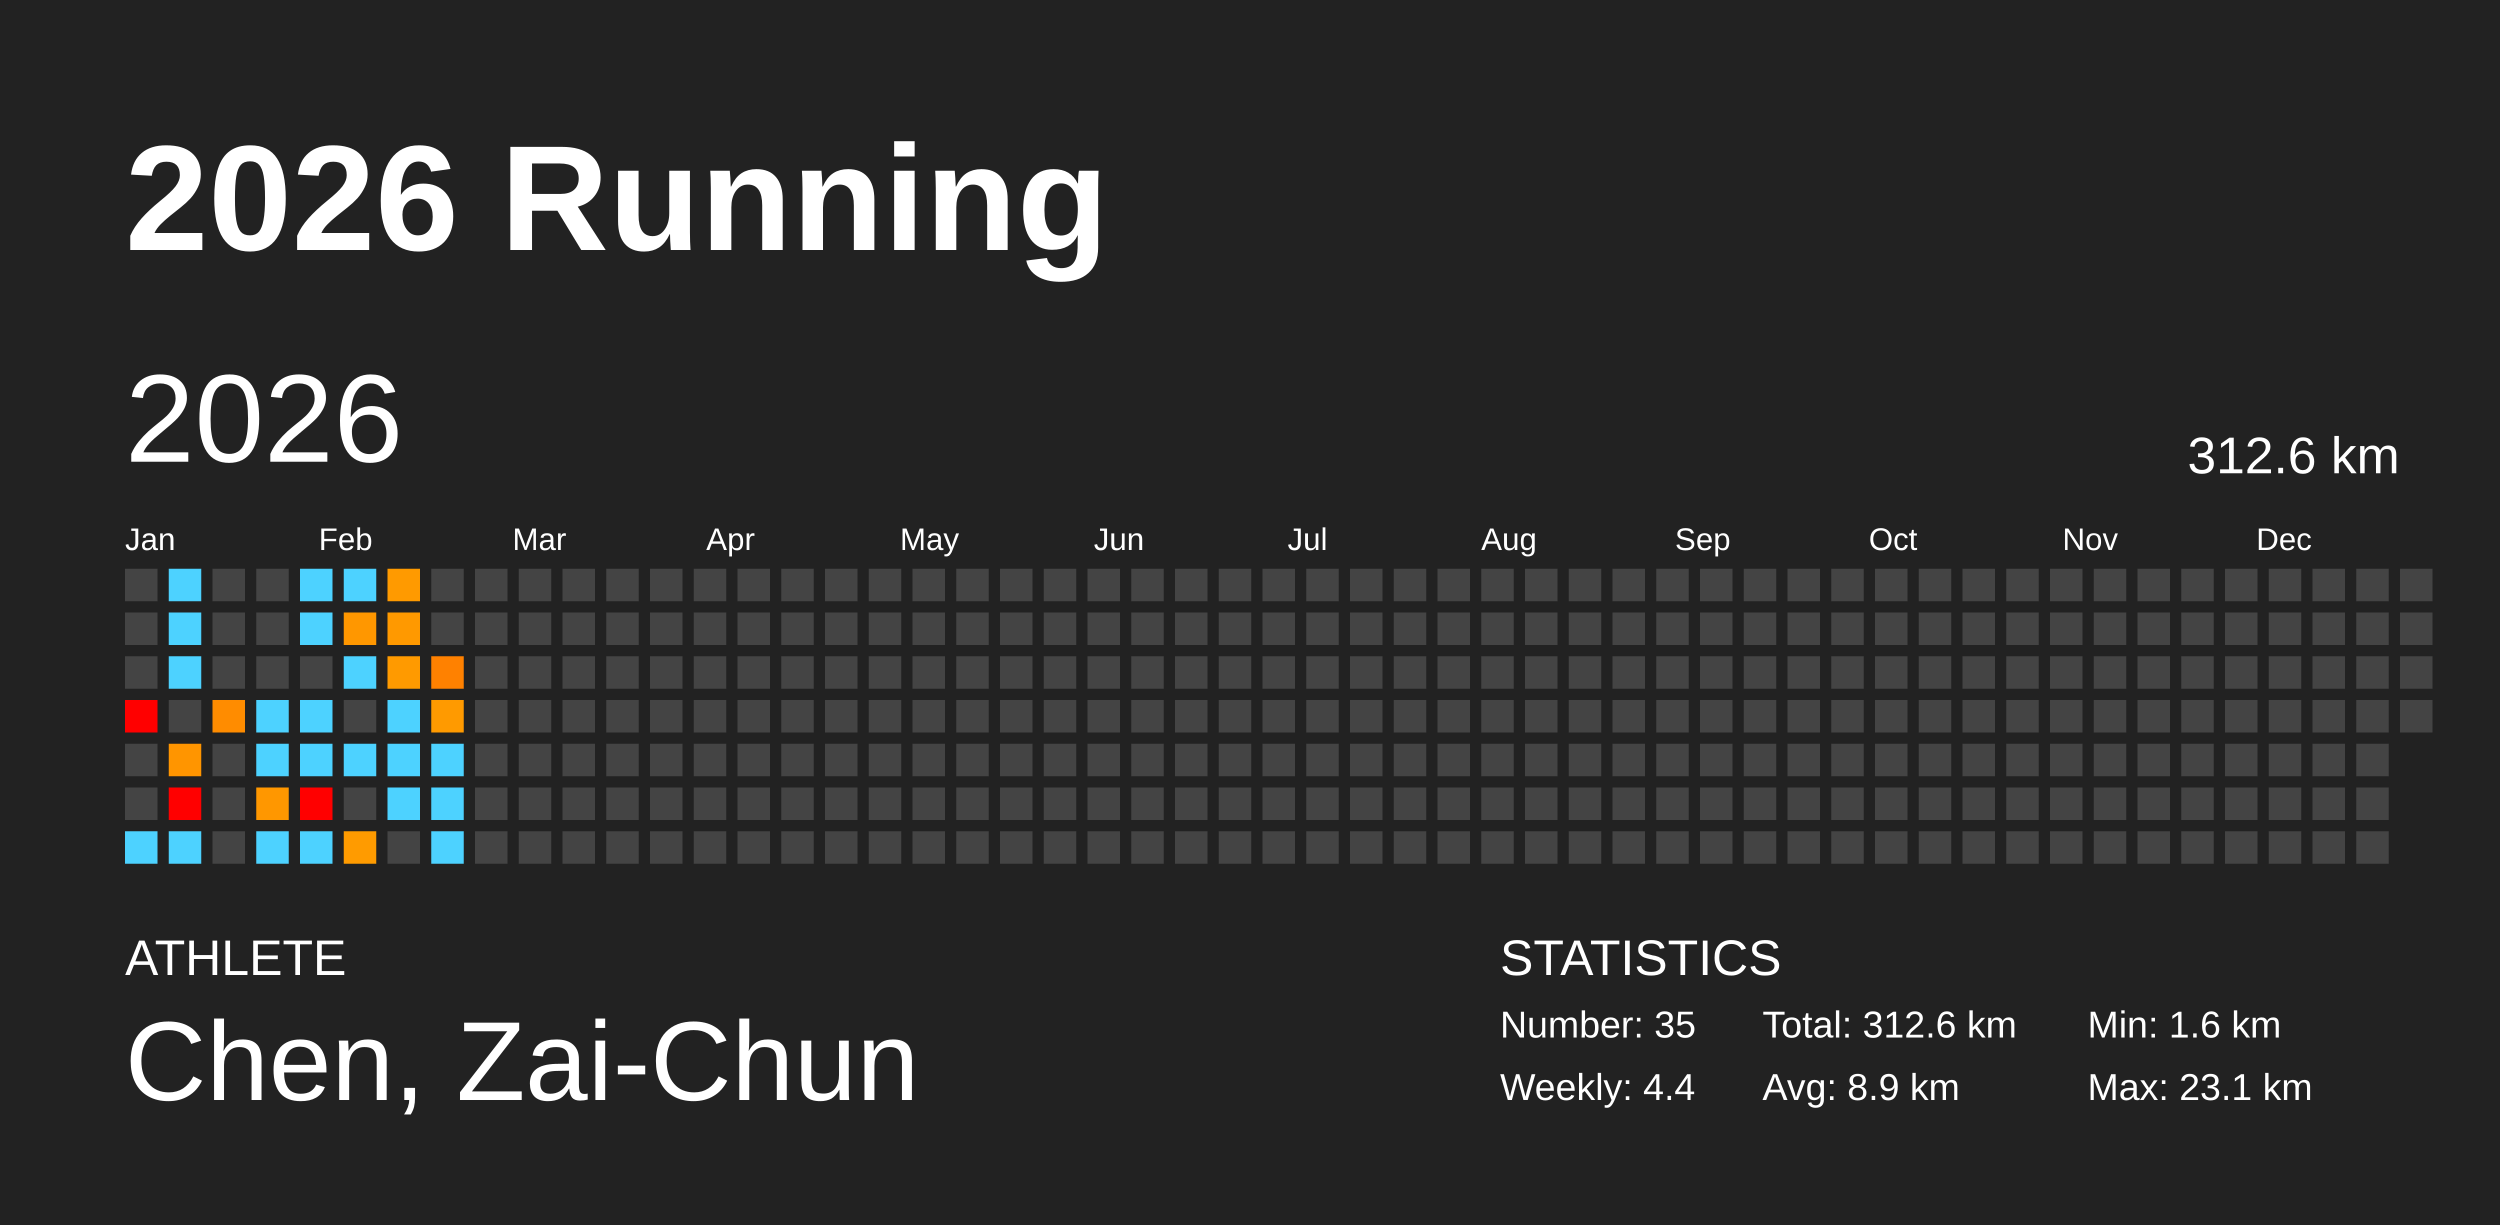
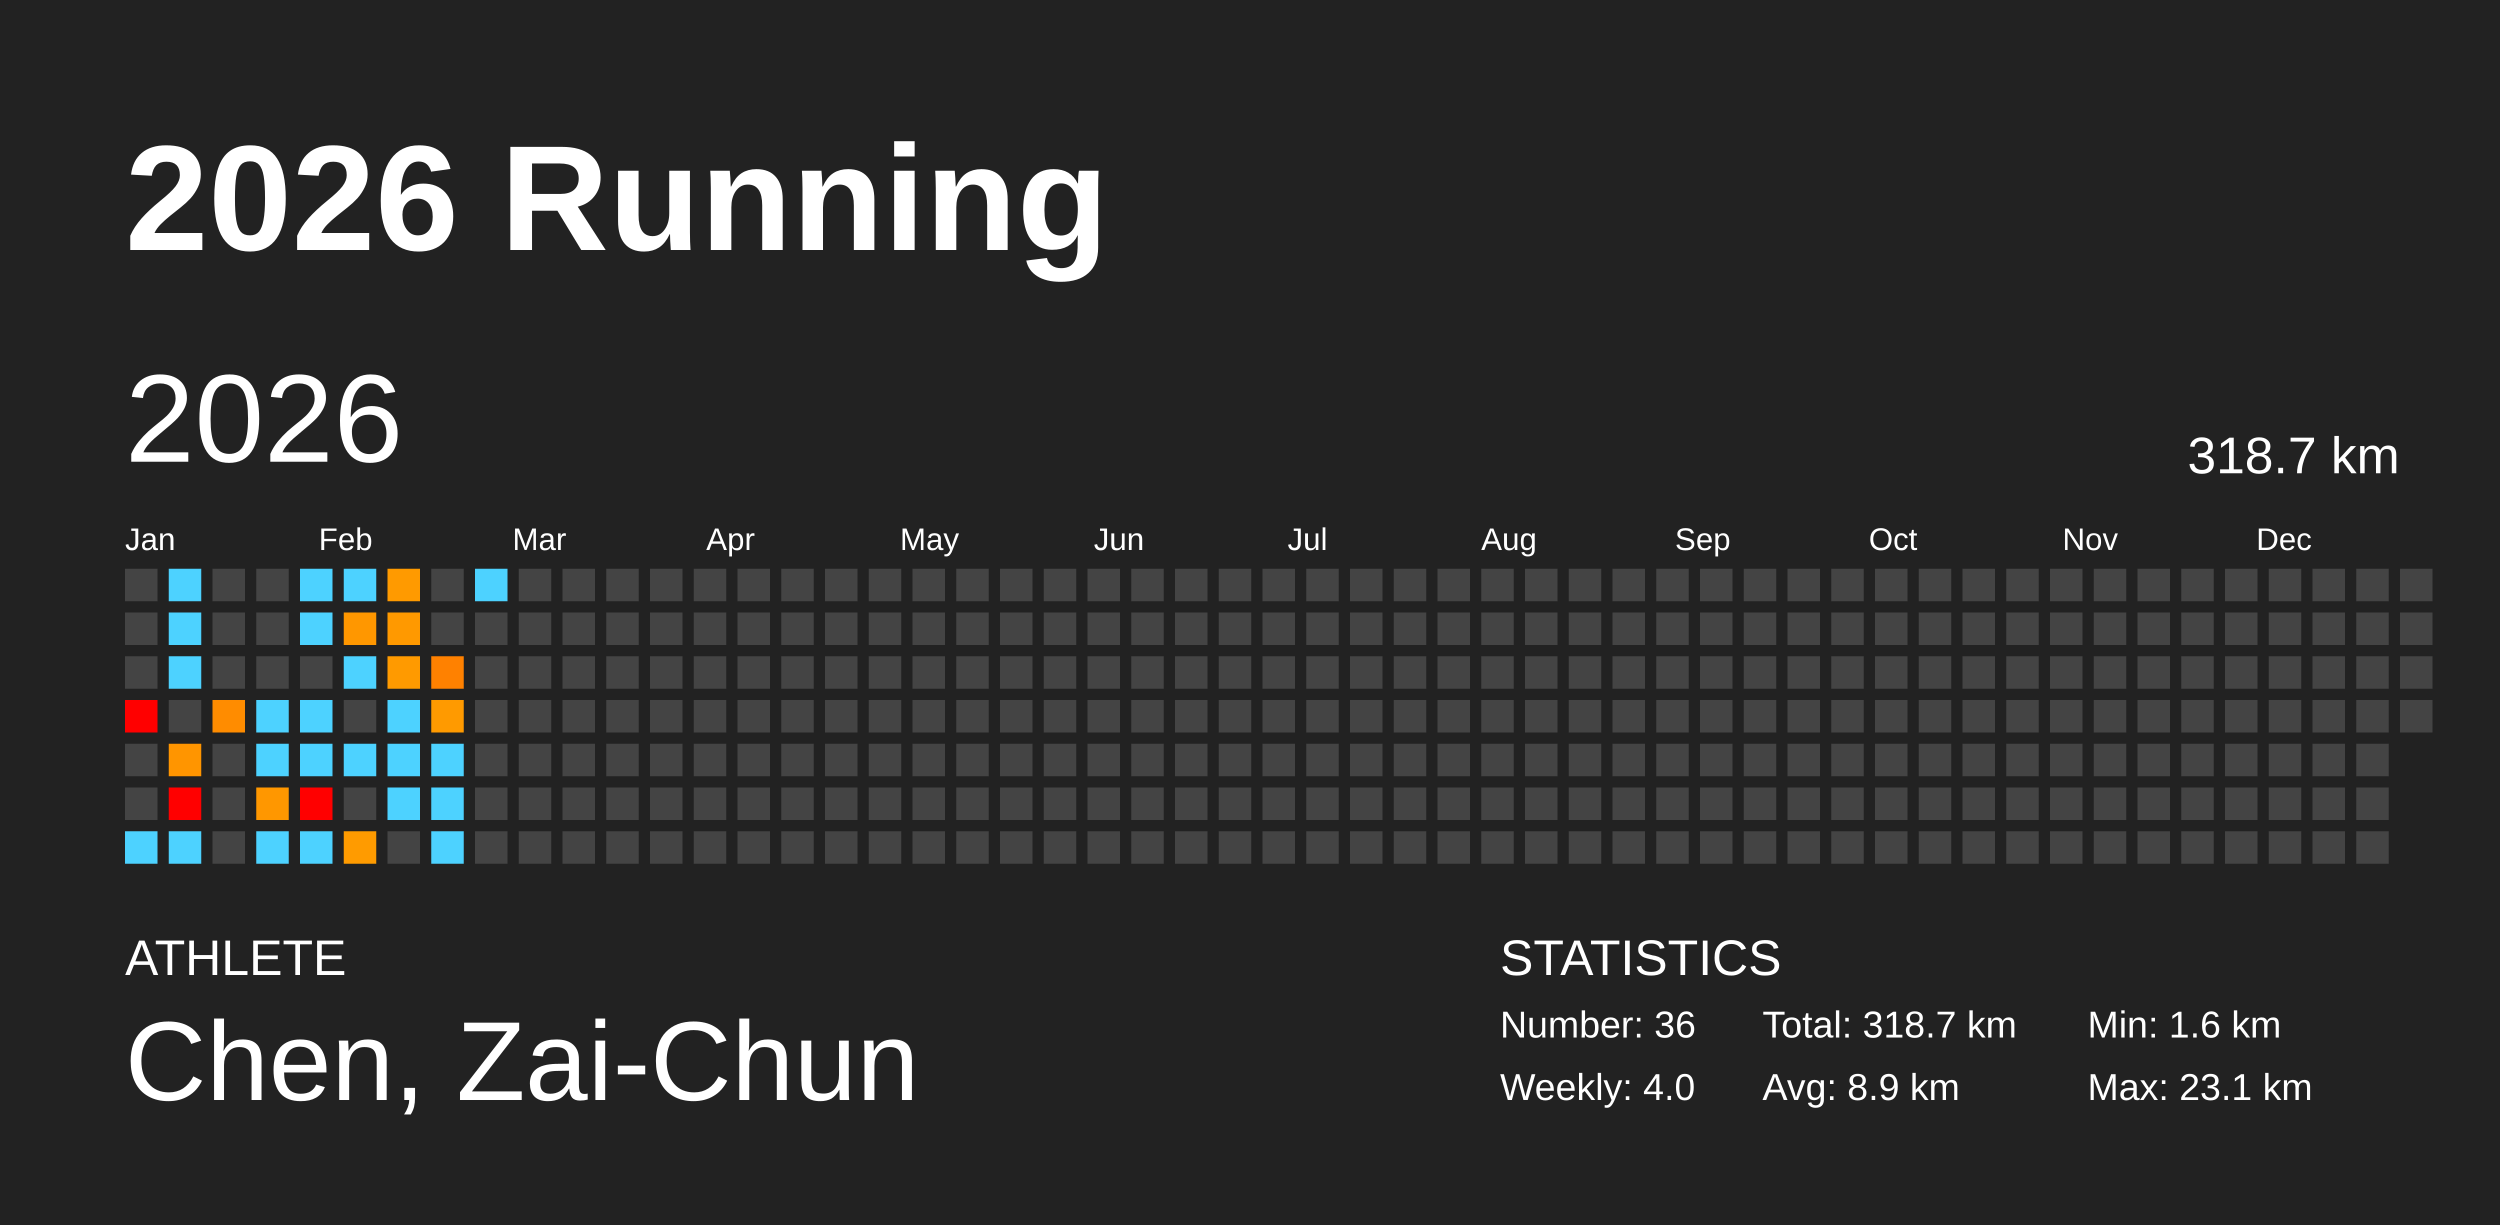
<svg xmlns="http://www.w3.org/2000/svg" baseProfile="full" height="98mm" version="1.1" viewBox="0,0,200,98" width="200mm">
  <defs />
  <rect fill="#222222" height="98" width="200" x="0" y="0" />
  <text fill="#FFFFFF" style="font-size:12px; font-family:Arial; font-weight:bold;" x="10" y="20">2026 Running</text>
  <text fill="#FFFFFF" style="font-size:4px; font-family:Arial" x="10" y="78">ATHLETE</text>
  <text fill="#FFFFFF" style="font-size:9px; font-family:Arial" x="10" y="88">Chen, Zai-Chun</text>
  <text fill="#FFFFFF" style="font-size:4px; font-family:Arial" x="120" y="78">STATISTICS</text>
-   <text fill="#FFFFFF" style="font-size:3px; font-family:Arial" x="120" y="83">Number: 35</text>
-   <text fill="#FFFFFF" style="font-size:3px; font-family:Arial" x="120" y="88">Weekly: 4.4</text>
-   <text fill="#FFFFFF" style="font-size:3px; font-family:Arial" x="141" y="83">Total: 312.6 km</text>
+   <text fill="#FFFFFF" style="font-size:3px; font-family:Arial" x="120" y="83">Number: 36</text>
+   <text fill="#FFFFFF" style="font-size:3px; font-family:Arial" x="120" y="88">Weekly: 4.0</text>
+   <text fill="#FFFFFF" style="font-size:3px; font-family:Arial" x="141" y="83">Total: 318.7 km</text>
  <text fill="#FFFFFF" style="font-size:3px; font-family:Arial" x="141" y="88">Avg: 8.9 km</text>
  <text fill="#FFFFFF" style="font-size:3px; font-family:Arial" x="167" y="83">Min: 1.6 km</text>
  <text fill="#FFFFFF" style="font-size:3px; font-family:Arial" x="167" y="88">Max: 23.1 km</text>
  <text dominant-baseline="hanging" fill="#FFFFFF" style="font-size:10.0px; font-family:Arial;" x="10" y="30">2026</text>
-   <text dominant-baseline="hanging" fill="#FFFFFF" style="font-size:4.125px; font-family:Arial;" x="175" y="35">312.6 km</text>
+   <text dominant-baseline="hanging" fill="#FFFFFF" style="font-size:4.125px; font-family:Arial;" x="175" y="35">318.7 km</text>
  <text fill="#FFFFFF" style="font-size:2.5px; font-family:Arial" x="10.0" y="44">Jan</text>
  <text fill="#FFFFFF" style="font-size:2.5px; font-family:Arial" x="25.5" y="44">Feb</text>
  <text fill="#FFFFFF" style="font-size:2.5px; font-family:Arial" x="41.0" y="44">Mar</text>
  <text fill="#FFFFFF" style="font-size:2.5px; font-family:Arial" x="56.5" y="44">Apr</text>
  <text fill="#FFFFFF" style="font-size:2.5px; font-family:Arial" x="72.0" y="44">May</text>
  <text fill="#FFFFFF" style="font-size:2.5px; font-family:Arial" x="87.5" y="44">Jun</text>
  <text fill="#FFFFFF" style="font-size:2.5px; font-family:Arial" x="103.0" y="44">Jul</text>
  <text fill="#FFFFFF" style="font-size:2.5px; font-family:Arial" x="118.5" y="44">Aug</text>
  <text fill="#FFFFFF" style="font-size:2.5px; font-family:Arial" x="134.0" y="44">Sep</text>
  <text fill="#FFFFFF" style="font-size:2.5px; font-family:Arial" x="149.5" y="44">Oct</text>
  <text fill="#FFFFFF" style="font-size:2.5px; font-family:Arial" x="165.0" y="44">Nov</text>
  <text fill="#FFFFFF" style="font-size:2.5px; font-family:Arial" x="180.5" y="44">Dec</text>
  <rect fill="#444444" height="2.6" width="2.6" x="10.0" y="45.5" />
  <rect fill="#444444" height="2.6" width="2.6" x="10.0" y="49.0" />
  <rect fill="#444444" height="2.6" width="2.6" x="10.0" y="52.5" />
  <rect fill="red" height="2.6" width="2.6" x="10.0" y="56.0" />
  <rect fill="#444444" height="2.6" width="2.6" x="10.0" y="59.5" />
  <rect fill="#444444" height="2.6" width="2.6" x="10.0" y="63.0" />
  <rect fill="#4dd2ff" height="2.6" width="2.6" x="10.0" y="66.5" />
  <rect fill="#4dd2ff" height="2.6" width="2.6" x="13.5" y="45.5" />
  <rect fill="#4dd2ff" height="2.6" width="2.6" x="13.5" y="49.0" />
  <rect fill="#4dd2ff" height="2.6" width="2.6" x="13.5" y="52.5" />
  <rect fill="#444444" height="2.6" width="2.6" x="13.5" y="56.0" />
  <rect fill="#ff9500" height="2.6" width="2.6" x="13.5" y="59.5" />
  <rect fill="red" height="2.6" width="2.6" x="13.5" y="63.0" />
  <rect fill="#4dd2ff" height="2.6" width="2.6" x="13.5" y="66.5" />
  <rect fill="#444444" height="2.6" width="2.6" x="17.0" y="45.5" />
  <rect fill="#444444" height="2.6" width="2.6" x="17.0" y="49.0" />
  <rect fill="#444444" height="2.6" width="2.6" x="17.0" y="52.5" />
  <rect fill="#ff8c00" height="2.6" width="2.6" x="17.0" y="56.0" />
  <rect fill="#444444" height="2.6" width="2.6" x="17.0" y="59.5" />
  <rect fill="#444444" height="2.6" width="2.6" x="17.0" y="63.0" />
  <rect fill="#444444" height="2.6" width="2.6" x="17.0" y="66.5" />
  <rect fill="#444444" height="2.6" width="2.6" x="20.5" y="45.5" />
  <rect fill="#444444" height="2.6" width="2.6" x="20.5" y="49.0" />
  <rect fill="#444444" height="2.6" width="2.6" x="20.5" y="52.5" />
  <rect fill="#4dd2ff" height="2.6" width="2.6" x="20.5" y="56.0" />
  <rect fill="#4dd2ff" height="2.6" width="2.6" x="20.5" y="59.5" />
  <rect fill="#ff9700" height="2.6" width="2.6" x="20.5" y="63.0" />
  <rect fill="#4dd2ff" height="2.6" width="2.6" x="20.5" y="66.5" />
  <rect fill="#4dd2ff" height="2.6" width="2.6" x="24.0" y="45.5" />
  <rect fill="#4dd2ff" height="2.6" width="2.6" x="24.0" y="49.0" />
  <rect fill="#444444" height="2.6" width="2.6" x="24.0" y="52.5" />
  <rect fill="#4dd2ff" height="2.6" width="2.6" x="24.0" y="56.0" />
  <rect fill="#4dd2ff" height="2.6" width="2.6" x="24.0" y="59.5" />
  <rect fill="red" height="2.6" width="2.6" x="24.0" y="63.0" />
  <rect fill="#4dd2ff" height="2.6" width="2.6" x="24.0" y="66.5" />
  <rect fill="#4dd2ff" height="2.6" width="2.6" x="27.5" y="45.5" />
  <rect fill="#ff9700" height="2.6" width="2.6" x="27.5" y="49.0" />
  <rect fill="#4dd2ff" height="2.6" width="2.6" x="27.5" y="52.5" />
  <rect fill="#444444" height="2.6" width="2.6" x="27.5" y="56.0" />
  <rect fill="#4dd2ff" height="2.6" width="2.6" x="27.5" y="59.5" />
  <rect fill="#444444" height="2.6" width="2.6" x="27.5" y="63.0" />
  <rect fill="#ff9b00" height="2.6" width="2.6" x="27.5" y="66.5" />
  <rect fill="#ff9a00" height="2.6" width="2.6" x="31.0" y="45.5" />
  <rect fill="#ff9900" height="2.6" width="2.6" x="31.0" y="49.0" />
  <rect fill="#ff9a00" height="2.6" width="2.6" x="31.0" y="52.5" />
  <rect fill="#4dd2ff" height="2.6" width="2.6" x="31.0" y="56.0" />
  <rect fill="#4dd2ff" height="2.6" width="2.6" x="31.0" y="59.5" />
  <rect fill="#4dd2ff" height="2.6" width="2.6" x="31.0" y="63.0" />
  <rect fill="#444444" height="2.6" width="2.6" x="31.0" y="66.5" />
  <rect fill="#444444" height="2.6" width="2.6" x="34.5" y="45.5" />
  <rect fill="#444444" height="2.6" width="2.6" x="34.5" y="49.0" />
  <rect fill="#ff8100" height="2.6" width="2.6" x="34.5" y="52.5" />
  <rect fill="#ff9a00" height="2.6" width="2.6" x="34.5" y="56.0" />
  <rect fill="#4dd2ff" height="2.6" width="2.6" x="34.5" y="59.5" />
  <rect fill="#4dd2ff" height="2.6" width="2.6" x="34.5" y="63.0" />
  <rect fill="#4dd2ff" height="2.6" width="2.6" x="34.5" y="66.5" />
-   <rect fill="#444444" height="2.6" width="2.6" x="38.0" y="45.5" />
+   <rect fill="#4dd2ff" height="2.6" width="2.6" x="38.0" y="45.5" />
  <rect fill="#444444" height="2.6" width="2.6" x="38.0" y="49.0" />
  <rect fill="#444444" height="2.6" width="2.6" x="38.0" y="52.5" />
  <rect fill="#444444" height="2.6" width="2.6" x="38.0" y="56.0" />
  <rect fill="#444444" height="2.6" width="2.6" x="38.0" y="59.5" />
  <rect fill="#444444" height="2.6" width="2.6" x="38.0" y="63.0" />
  <rect fill="#444444" height="2.6" width="2.6" x="38.0" y="66.5" />
  <rect fill="#444444" height="2.6" width="2.6" x="41.5" y="45.5" />
  <rect fill="#444444" height="2.6" width="2.6" x="41.5" y="49.0" />
  <rect fill="#444444" height="2.6" width="2.6" x="41.5" y="52.5" />
  <rect fill="#444444" height="2.6" width="2.6" x="41.5" y="56.0" />
  <rect fill="#444444" height="2.6" width="2.6" x="41.5" y="59.5" />
  <rect fill="#444444" height="2.6" width="2.6" x="41.5" y="63.0" />
  <rect fill="#444444" height="2.6" width="2.6" x="41.5" y="66.5" />
  <rect fill="#444444" height="2.6" width="2.6" x="45.0" y="45.5" />
  <rect fill="#444444" height="2.6" width="2.6" x="45.0" y="49.0" />
  <rect fill="#444444" height="2.6" width="2.6" x="45.0" y="52.5" />
  <rect fill="#444444" height="2.6" width="2.6" x="45.0" y="56.0" />
  <rect fill="#444444" height="2.6" width="2.6" x="45.0" y="59.5" />
  <rect fill="#444444" height="2.6" width="2.6" x="45.0" y="63.0" />
  <rect fill="#444444" height="2.6" width="2.6" x="45.0" y="66.5" />
  <rect fill="#444444" height="2.6" width="2.6" x="48.5" y="45.5" />
  <rect fill="#444444" height="2.6" width="2.6" x="48.5" y="49.0" />
  <rect fill="#444444" height="2.6" width="2.6" x="48.5" y="52.5" />
  <rect fill="#444444" height="2.6" width="2.6" x="48.5" y="56.0" />
  <rect fill="#444444" height="2.6" width="2.6" x="48.5" y="59.5" />
  <rect fill="#444444" height="2.6" width="2.6" x="48.5" y="63.0" />
  <rect fill="#444444" height="2.6" width="2.6" x="48.5" y="66.5" />
  <rect fill="#444444" height="2.6" width="2.6" x="52.0" y="45.5" />
  <rect fill="#444444" height="2.6" width="2.6" x="52.0" y="49.0" />
  <rect fill="#444444" height="2.6" width="2.6" x="52.0" y="52.5" />
  <rect fill="#444444" height="2.6" width="2.6" x="52.0" y="56.0" />
  <rect fill="#444444" height="2.6" width="2.6" x="52.0" y="59.5" />
  <rect fill="#444444" height="2.6" width="2.6" x="52.0" y="63.0" />
  <rect fill="#444444" height="2.6" width="2.6" x="52.0" y="66.5" />
  <rect fill="#444444" height="2.6" width="2.6" x="55.5" y="45.5" />
  <rect fill="#444444" height="2.6" width="2.6" x="55.5" y="49.0" />
  <rect fill="#444444" height="2.6" width="2.6" x="55.5" y="52.5" />
  <rect fill="#444444" height="2.6" width="2.6" x="55.5" y="56.0" />
  <rect fill="#444444" height="2.6" width="2.6" x="55.5" y="59.5" />
  <rect fill="#444444" height="2.6" width="2.6" x="55.5" y="63.0" />
  <rect fill="#444444" height="2.6" width="2.6" x="55.5" y="66.5" />
  <rect fill="#444444" height="2.6" width="2.6" x="59.0" y="45.5" />
  <rect fill="#444444" height="2.6" width="2.6" x="59.0" y="49.0" />
  <rect fill="#444444" height="2.6" width="2.6" x="59.0" y="52.5" />
  <rect fill="#444444" height="2.6" width="2.6" x="59.0" y="56.0" />
  <rect fill="#444444" height="2.6" width="2.6" x="59.0" y="59.5" />
  <rect fill="#444444" height="2.6" width="2.6" x="59.0" y="63.0" />
  <rect fill="#444444" height="2.6" width="2.6" x="59.0" y="66.5" />
  <rect fill="#444444" height="2.6" width="2.6" x="62.5" y="45.5" />
  <rect fill="#444444" height="2.6" width="2.6" x="62.5" y="49.0" />
  <rect fill="#444444" height="2.6" width="2.6" x="62.5" y="52.5" />
  <rect fill="#444444" height="2.6" width="2.6" x="62.5" y="56.0" />
  <rect fill="#444444" height="2.6" width="2.6" x="62.5" y="59.5" />
  <rect fill="#444444" height="2.6" width="2.6" x="62.5" y="63.0" />
  <rect fill="#444444" height="2.6" width="2.6" x="62.5" y="66.5" />
  <rect fill="#444444" height="2.6" width="2.6" x="66.0" y="45.5" />
  <rect fill="#444444" height="2.6" width="2.6" x="66.0" y="49.0" />
  <rect fill="#444444" height="2.6" width="2.6" x="66.0" y="52.5" />
  <rect fill="#444444" height="2.6" width="2.6" x="66.0" y="56.0" />
  <rect fill="#444444" height="2.6" width="2.6" x="66.0" y="59.5" />
  <rect fill="#444444" height="2.6" width="2.6" x="66.0" y="63.0" />
  <rect fill="#444444" height="2.6" width="2.6" x="66.0" y="66.5" />
  <rect fill="#444444" height="2.6" width="2.6" x="69.5" y="45.5" />
  <rect fill="#444444" height="2.6" width="2.6" x="69.5" y="49.0" />
  <rect fill="#444444" height="2.6" width="2.6" x="69.5" y="52.5" />
  <rect fill="#444444" height="2.6" width="2.6" x="69.5" y="56.0" />
  <rect fill="#444444" height="2.6" width="2.6" x="69.5" y="59.5" />
  <rect fill="#444444" height="2.6" width="2.6" x="69.5" y="63.0" />
  <rect fill="#444444" height="2.6" width="2.6" x="69.5" y="66.5" />
  <rect fill="#444444" height="2.6" width="2.6" x="73.0" y="45.5" />
  <rect fill="#444444" height="2.6" width="2.6" x="73.0" y="49.0" />
  <rect fill="#444444" height="2.6" width="2.6" x="73.0" y="52.5" />
  <rect fill="#444444" height="2.6" width="2.6" x="73.0" y="56.0" />
  <rect fill="#444444" height="2.6" width="2.6" x="73.0" y="59.5" />
  <rect fill="#444444" height="2.6" width="2.6" x="73.0" y="63.0" />
  <rect fill="#444444" height="2.6" width="2.6" x="73.0" y="66.5" />
  <rect fill="#444444" height="2.6" width="2.6" x="76.5" y="45.5" />
  <rect fill="#444444" height="2.6" width="2.6" x="76.5" y="49.0" />
  <rect fill="#444444" height="2.6" width="2.6" x="76.5" y="52.5" />
  <rect fill="#444444" height="2.6" width="2.6" x="76.5" y="56.0" />
  <rect fill="#444444" height="2.6" width="2.6" x="76.5" y="59.5" />
  <rect fill="#444444" height="2.6" width="2.6" x="76.5" y="63.0" />
  <rect fill="#444444" height="2.6" width="2.6" x="76.5" y="66.5" />
  <rect fill="#444444" height="2.6" width="2.6" x="80.0" y="45.5" />
  <rect fill="#444444" height="2.6" width="2.6" x="80.0" y="49.0" />
  <rect fill="#444444" height="2.6" width="2.6" x="80.0" y="52.5" />
  <rect fill="#444444" height="2.6" width="2.6" x="80.0" y="56.0" />
  <rect fill="#444444" height="2.6" width="2.6" x="80.0" y="59.5" />
  <rect fill="#444444" height="2.6" width="2.6" x="80.0" y="63.0" />
  <rect fill="#444444" height="2.6" width="2.6" x="80.0" y="66.5" />
  <rect fill="#444444" height="2.6" width="2.6" x="83.5" y="45.5" />
  <rect fill="#444444" height="2.6" width="2.6" x="83.5" y="49.0" />
  <rect fill="#444444" height="2.6" width="2.6" x="83.5" y="52.5" />
  <rect fill="#444444" height="2.6" width="2.6" x="83.5" y="56.0" />
  <rect fill="#444444" height="2.6" width="2.6" x="83.5" y="59.5" />
  <rect fill="#444444" height="2.6" width="2.6" x="83.5" y="63.0" />
  <rect fill="#444444" height="2.6" width="2.6" x="83.5" y="66.5" />
  <rect fill="#444444" height="2.6" width="2.6" x="87.0" y="45.5" />
  <rect fill="#444444" height="2.6" width="2.6" x="87.0" y="49.0" />
  <rect fill="#444444" height="2.6" width="2.6" x="87.0" y="52.5" />
  <rect fill="#444444" height="2.6" width="2.6" x="87.0" y="56.0" />
  <rect fill="#444444" height="2.6" width="2.6" x="87.0" y="59.5" />
  <rect fill="#444444" height="2.6" width="2.6" x="87.0" y="63.0" />
  <rect fill="#444444" height="2.6" width="2.6" x="87.0" y="66.5" />
  <rect fill="#444444" height="2.6" width="2.6" x="90.5" y="45.5" />
  <rect fill="#444444" height="2.6" width="2.6" x="90.5" y="49.0" />
  <rect fill="#444444" height="2.6" width="2.6" x="90.5" y="52.5" />
  <rect fill="#444444" height="2.6" width="2.6" x="90.5" y="56.0" />
  <rect fill="#444444" height="2.6" width="2.6" x="90.5" y="59.5" />
  <rect fill="#444444" height="2.6" width="2.6" x="90.5" y="63.0" />
  <rect fill="#444444" height="2.6" width="2.6" x="90.5" y="66.5" />
  <rect fill="#444444" height="2.6" width="2.6" x="94.0" y="45.5" />
  <rect fill="#444444" height="2.6" width="2.6" x="94.0" y="49.0" />
  <rect fill="#444444" height="2.6" width="2.6" x="94.0" y="52.5" />
  <rect fill="#444444" height="2.6" width="2.6" x="94.0" y="56.0" />
  <rect fill="#444444" height="2.6" width="2.6" x="94.0" y="59.5" />
  <rect fill="#444444" height="2.6" width="2.6" x="94.0" y="63.0" />
  <rect fill="#444444" height="2.6" width="2.6" x="94.0" y="66.5" />
  <rect fill="#444444" height="2.6" width="2.6" x="97.5" y="45.5" />
  <rect fill="#444444" height="2.6" width="2.6" x="97.5" y="49.0" />
  <rect fill="#444444" height="2.6" width="2.6" x="97.5" y="52.5" />
  <rect fill="#444444" height="2.6" width="2.6" x="97.5" y="56.0" />
  <rect fill="#444444" height="2.6" width="2.6" x="97.5" y="59.5" />
  <rect fill="#444444" height="2.6" width="2.6" x="97.5" y="63.0" />
  <rect fill="#444444" height="2.6" width="2.6" x="97.5" y="66.5" />
  <rect fill="#444444" height="2.6" width="2.6" x="101.0" y="45.5" />
  <rect fill="#444444" height="2.6" width="2.6" x="101.0" y="49.0" />
  <rect fill="#444444" height="2.6" width="2.6" x="101.0" y="52.5" />
  <rect fill="#444444" height="2.6" width="2.6" x="101.0" y="56.0" />
  <rect fill="#444444" height="2.6" width="2.6" x="101.0" y="59.5" />
  <rect fill="#444444" height="2.6" width="2.6" x="101.0" y="63.0" />
  <rect fill="#444444" height="2.6" width="2.6" x="101.0" y="66.5" />
  <rect fill="#444444" height="2.6" width="2.6" x="104.5" y="45.5" />
  <rect fill="#444444" height="2.6" width="2.6" x="104.5" y="49.0" />
  <rect fill="#444444" height="2.6" width="2.6" x="104.5" y="52.5" />
  <rect fill="#444444" height="2.6" width="2.6" x="104.5" y="56.0" />
  <rect fill="#444444" height="2.6" width="2.6" x="104.5" y="59.5" />
  <rect fill="#444444" height="2.6" width="2.6" x="104.5" y="63.0" />
  <rect fill="#444444" height="2.6" width="2.6" x="104.5" y="66.5" />
  <rect fill="#444444" height="2.6" width="2.6" x="108.0" y="45.5" />
  <rect fill="#444444" height="2.6" width="2.6" x="108.0" y="49.0" />
  <rect fill="#444444" height="2.6" width="2.6" x="108.0" y="52.5" />
  <rect fill="#444444" height="2.6" width="2.6" x="108.0" y="56.0" />
  <rect fill="#444444" height="2.6" width="2.6" x="108.0" y="59.5" />
  <rect fill="#444444" height="2.6" width="2.6" x="108.0" y="63.0" />
  <rect fill="#444444" height="2.6" width="2.6" x="108.0" y="66.5" />
  <rect fill="#444444" height="2.6" width="2.6" x="111.5" y="45.5" />
  <rect fill="#444444" height="2.6" width="2.6" x="111.5" y="49.0" />
  <rect fill="#444444" height="2.6" width="2.6" x="111.5" y="52.5" />
  <rect fill="#444444" height="2.6" width="2.6" x="111.5" y="56.0" />
  <rect fill="#444444" height="2.6" width="2.6" x="111.5" y="59.5" />
  <rect fill="#444444" height="2.6" width="2.6" x="111.5" y="63.0" />
  <rect fill="#444444" height="2.6" width="2.6" x="111.5" y="66.5" />
  <rect fill="#444444" height="2.6" width="2.6" x="115.0" y="45.5" />
  <rect fill="#444444" height="2.6" width="2.6" x="115.0" y="49.0" />
  <rect fill="#444444" height="2.6" width="2.6" x="115.0" y="52.5" />
  <rect fill="#444444" height="2.6" width="2.6" x="115.0" y="56.0" />
  <rect fill="#444444" height="2.6" width="2.6" x="115.0" y="59.5" />
  <rect fill="#444444" height="2.6" width="2.6" x="115.0" y="63.0" />
  <rect fill="#444444" height="2.6" width="2.6" x="115.0" y="66.5" />
  <rect fill="#444444" height="2.6" width="2.6" x="118.5" y="45.5" />
  <rect fill="#444444" height="2.6" width="2.6" x="118.5" y="49.0" />
  <rect fill="#444444" height="2.6" width="2.6" x="118.5" y="52.5" />
  <rect fill="#444444" height="2.6" width="2.6" x="118.5" y="56.0" />
  <rect fill="#444444" height="2.6" width="2.6" x="118.5" y="59.5" />
  <rect fill="#444444" height="2.6" width="2.6" x="118.5" y="63.0" />
  <rect fill="#444444" height="2.6" width="2.6" x="118.5" y="66.5" />
  <rect fill="#444444" height="2.6" width="2.6" x="122.0" y="45.5" />
  <rect fill="#444444" height="2.6" width="2.6" x="122.0" y="49.0" />
  <rect fill="#444444" height="2.6" width="2.6" x="122.0" y="52.5" />
  <rect fill="#444444" height="2.6" width="2.6" x="122.0" y="56.0" />
  <rect fill="#444444" height="2.6" width="2.6" x="122.0" y="59.5" />
  <rect fill="#444444" height="2.6" width="2.6" x="122.0" y="63.0" />
  <rect fill="#444444" height="2.6" width="2.6" x="122.0" y="66.5" />
  <rect fill="#444444" height="2.6" width="2.6" x="125.5" y="45.5" />
  <rect fill="#444444" height="2.6" width="2.6" x="125.5" y="49.0" />
  <rect fill="#444444" height="2.6" width="2.6" x="125.5" y="52.5" />
  <rect fill="#444444" height="2.6" width="2.6" x="125.5" y="56.0" />
  <rect fill="#444444" height="2.6" width="2.6" x="125.5" y="59.5" />
  <rect fill="#444444" height="2.6" width="2.6" x="125.5" y="63.0" />
  <rect fill="#444444" height="2.6" width="2.6" x="125.5" y="66.5" />
  <rect fill="#444444" height="2.6" width="2.6" x="129.0" y="45.5" />
  <rect fill="#444444" height="2.6" width="2.6" x="129.0" y="49.0" />
  <rect fill="#444444" height="2.6" width="2.6" x="129.0" y="52.5" />
  <rect fill="#444444" height="2.6" width="2.6" x="129.0" y="56.0" />
  <rect fill="#444444" height="2.6" width="2.6" x="129.0" y="59.5" />
  <rect fill="#444444" height="2.6" width="2.6" x="129.0" y="63.0" />
  <rect fill="#444444" height="2.6" width="2.6" x="129.0" y="66.5" />
  <rect fill="#444444" height="2.6" width="2.6" x="132.5" y="45.5" />
  <rect fill="#444444" height="2.6" width="2.6" x="132.5" y="49.0" />
  <rect fill="#444444" height="2.6" width="2.6" x="132.5" y="52.5" />
  <rect fill="#444444" height="2.6" width="2.6" x="132.5" y="56.0" />
  <rect fill="#444444" height="2.6" width="2.6" x="132.5" y="59.5" />
  <rect fill="#444444" height="2.6" width="2.6" x="132.5" y="63.0" />
  <rect fill="#444444" height="2.6" width="2.6" x="132.5" y="66.5" />
  <rect fill="#444444" height="2.6" width="2.6" x="136.0" y="45.5" />
  <rect fill="#444444" height="2.6" width="2.6" x="136.0" y="49.0" />
  <rect fill="#444444" height="2.6" width="2.6" x="136.0" y="52.5" />
  <rect fill="#444444" height="2.6" width="2.6" x="136.0" y="56.0" />
  <rect fill="#444444" height="2.6" width="2.6" x="136.0" y="59.5" />
  <rect fill="#444444" height="2.6" width="2.6" x="136.0" y="63.0" />
  <rect fill="#444444" height="2.6" width="2.6" x="136.0" y="66.5" />
  <rect fill="#444444" height="2.6" width="2.6" x="139.5" y="45.5" />
  <rect fill="#444444" height="2.6" width="2.6" x="139.5" y="49.0" />
  <rect fill="#444444" height="2.6" width="2.6" x="139.5" y="52.5" />
  <rect fill="#444444" height="2.6" width="2.6" x="139.5" y="56.0" />
  <rect fill="#444444" height="2.6" width="2.6" x="139.5" y="59.5" />
  <rect fill="#444444" height="2.6" width="2.6" x="139.5" y="63.0" />
  <rect fill="#444444" height="2.6" width="2.6" x="139.5" y="66.5" />
  <rect fill="#444444" height="2.6" width="2.6" x="143.0" y="45.5" />
  <rect fill="#444444" height="2.6" width="2.6" x="143.0" y="49.0" />
  <rect fill="#444444" height="2.6" width="2.6" x="143.0" y="52.5" />
  <rect fill="#444444" height="2.6" width="2.6" x="143.0" y="56.0" />
  <rect fill="#444444" height="2.6" width="2.6" x="143.0" y="59.5" />
  <rect fill="#444444" height="2.6" width="2.6" x="143.0" y="63.0" />
  <rect fill="#444444" height="2.6" width="2.6" x="143.0" y="66.5" />
  <rect fill="#444444" height="2.6" width="2.6" x="146.5" y="45.5" />
  <rect fill="#444444" height="2.6" width="2.6" x="146.5" y="49.0" />
  <rect fill="#444444" height="2.6" width="2.6" x="146.5" y="52.5" />
  <rect fill="#444444" height="2.6" width="2.6" x="146.5" y="56.0" />
  <rect fill="#444444" height="2.6" width="2.6" x="146.5" y="59.5" />
  <rect fill="#444444" height="2.6" width="2.6" x="146.5" y="63.0" />
  <rect fill="#444444" height="2.6" width="2.6" x="146.5" y="66.5" />
  <rect fill="#444444" height="2.6" width="2.6" x="150.0" y="45.5" />
  <rect fill="#444444" height="2.6" width="2.6" x="150.0" y="49.0" />
  <rect fill="#444444" height="2.6" width="2.6" x="150.0" y="52.5" />
  <rect fill="#444444" height="2.6" width="2.6" x="150.0" y="56.0" />
  <rect fill="#444444" height="2.6" width="2.6" x="150.0" y="59.5" />
  <rect fill="#444444" height="2.6" width="2.6" x="150.0" y="63.0" />
  <rect fill="#444444" height="2.6" width="2.6" x="150.0" y="66.5" />
  <rect fill="#444444" height="2.6" width="2.6" x="153.5" y="45.5" />
  <rect fill="#444444" height="2.6" width="2.6" x="153.5" y="49.0" />
  <rect fill="#444444" height="2.6" width="2.6" x="153.5" y="52.5" />
  <rect fill="#444444" height="2.6" width="2.6" x="153.5" y="56.0" />
  <rect fill="#444444" height="2.6" width="2.6" x="153.5" y="59.5" />
  <rect fill="#444444" height="2.6" width="2.6" x="153.5" y="63.0" />
  <rect fill="#444444" height="2.6" width="2.6" x="153.5" y="66.5" />
  <rect fill="#444444" height="2.6" width="2.6" x="157.0" y="45.5" />
  <rect fill="#444444" height="2.6" width="2.6" x="157.0" y="49.0" />
  <rect fill="#444444" height="2.6" width="2.6" x="157.0" y="52.5" />
  <rect fill="#444444" height="2.6" width="2.6" x="157.0" y="56.0" />
  <rect fill="#444444" height="2.6" width="2.6" x="157.0" y="59.5" />
  <rect fill="#444444" height="2.6" width="2.6" x="157.0" y="63.0" />
  <rect fill="#444444" height="2.6" width="2.6" x="157.0" y="66.5" />
  <rect fill="#444444" height="2.6" width="2.6" x="160.5" y="45.5" />
  <rect fill="#444444" height="2.6" width="2.6" x="160.5" y="49.0" />
  <rect fill="#444444" height="2.6" width="2.6" x="160.5" y="52.5" />
  <rect fill="#444444" height="2.6" width="2.6" x="160.5" y="56.0" />
  <rect fill="#444444" height="2.6" width="2.6" x="160.5" y="59.5" />
  <rect fill="#444444" height="2.6" width="2.6" x="160.5" y="63.0" />
  <rect fill="#444444" height="2.6" width="2.6" x="160.5" y="66.5" />
  <rect fill="#444444" height="2.6" width="2.6" x="164.0" y="45.5" />
  <rect fill="#444444" height="2.6" width="2.6" x="164.0" y="49.0" />
  <rect fill="#444444" height="2.6" width="2.6" x="164.0" y="52.5" />
  <rect fill="#444444" height="2.6" width="2.6" x="164.0" y="56.0" />
  <rect fill="#444444" height="2.6" width="2.6" x="164.0" y="59.5" />
  <rect fill="#444444" height="2.6" width="2.6" x="164.0" y="63.0" />
  <rect fill="#444444" height="2.6" width="2.6" x="164.0" y="66.5" />
  <rect fill="#444444" height="2.6" width="2.6" x="167.5" y="45.5" />
  <rect fill="#444444" height="2.6" width="2.6" x="167.5" y="49.0" />
  <rect fill="#444444" height="2.6" width="2.6" x="167.5" y="52.5" />
  <rect fill="#444444" height="2.6" width="2.6" x="167.5" y="56.0" />
  <rect fill="#444444" height="2.6" width="2.6" x="167.5" y="59.5" />
  <rect fill="#444444" height="2.6" width="2.6" x="167.5" y="63.0" />
  <rect fill="#444444" height="2.6" width="2.6" x="167.5" y="66.5" />
  <rect fill="#444444" height="2.6" width="2.6" x="171.0" y="45.5" />
  <rect fill="#444444" height="2.6" width="2.6" x="171.0" y="49.0" />
  <rect fill="#444444" height="2.6" width="2.6" x="171.0" y="52.5" />
  <rect fill="#444444" height="2.6" width="2.6" x="171.0" y="56.0" />
  <rect fill="#444444" height="2.6" width="2.6" x="171.0" y="59.5" />
  <rect fill="#444444" height="2.6" width="2.6" x="171.0" y="63.0" />
  <rect fill="#444444" height="2.6" width="2.6" x="171.0" y="66.5" />
  <rect fill="#444444" height="2.6" width="2.6" x="174.5" y="45.5" />
  <rect fill="#444444" height="2.6" width="2.6" x="174.5" y="49.0" />
  <rect fill="#444444" height="2.6" width="2.6" x="174.5" y="52.5" />
  <rect fill="#444444" height="2.6" width="2.6" x="174.5" y="56.0" />
  <rect fill="#444444" height="2.6" width="2.6" x="174.5" y="59.5" />
  <rect fill="#444444" height="2.6" width="2.6" x="174.5" y="63.0" />
  <rect fill="#444444" height="2.6" width="2.6" x="174.5" y="66.5" />
  <rect fill="#444444" height="2.6" width="2.6" x="178.0" y="45.5" />
  <rect fill="#444444" height="2.6" width="2.6" x="178.0" y="49.0" />
  <rect fill="#444444" height="2.6" width="2.6" x="178.0" y="52.5" />
  <rect fill="#444444" height="2.6" width="2.6" x="178.0" y="56.0" />
  <rect fill="#444444" height="2.6" width="2.6" x="178.0" y="59.5" />
  <rect fill="#444444" height="2.6" width="2.6" x="178.0" y="63.0" />
  <rect fill="#444444" height="2.6" width="2.6" x="178.0" y="66.5" />
  <rect fill="#444444" height="2.6" width="2.6" x="181.5" y="45.5" />
  <rect fill="#444444" height="2.6" width="2.6" x="181.5" y="49.0" />
  <rect fill="#444444" height="2.6" width="2.6" x="181.5" y="52.5" />
  <rect fill="#444444" height="2.6" width="2.6" x="181.5" y="56.0" />
  <rect fill="#444444" height="2.6" width="2.6" x="181.5" y="59.5" />
  <rect fill="#444444" height="2.6" width="2.6" x="181.5" y="63.0" />
  <rect fill="#444444" height="2.6" width="2.6" x="181.5" y="66.5" />
  <rect fill="#444444" height="2.6" width="2.6" x="185.0" y="45.5" />
  <rect fill="#444444" height="2.6" width="2.6" x="185.0" y="49.0" />
  <rect fill="#444444" height="2.6" width="2.6" x="185.0" y="52.5" />
  <rect fill="#444444" height="2.6" width="2.6" x="185.0" y="56.0" />
  <rect fill="#444444" height="2.6" width="2.6" x="185.0" y="59.5" />
  <rect fill="#444444" height="2.6" width="2.6" x="185.0" y="63.0" />
  <rect fill="#444444" height="2.6" width="2.6" x="185.0" y="66.5" />
  <rect fill="#444444" height="2.6" width="2.6" x="188.5" y="45.5" />
  <rect fill="#444444" height="2.6" width="2.6" x="188.5" y="49.0" />
  <rect fill="#444444" height="2.6" width="2.6" x="188.5" y="52.5" />
  <rect fill="#444444" height="2.6" width="2.6" x="188.5" y="56.0" />
  <rect fill="#444444" height="2.6" width="2.6" x="188.5" y="59.5" />
  <rect fill="#444444" height="2.6" width="2.6" x="188.5" y="63.0" />
  <rect fill="#444444" height="2.6" width="2.6" x="188.5" y="66.5" />
  <rect fill="#444444" height="2.6" width="2.6" x="192.0" y="45.5" />
  <rect fill="#444444" height="2.6" width="2.6" x="192.0" y="49.0" />
  <rect fill="#444444" height="2.6" width="2.6" x="192.0" y="52.5" />
  <rect fill="#444444" height="2.6" width="2.6" x="192.0" y="56.0" />
</svg>
